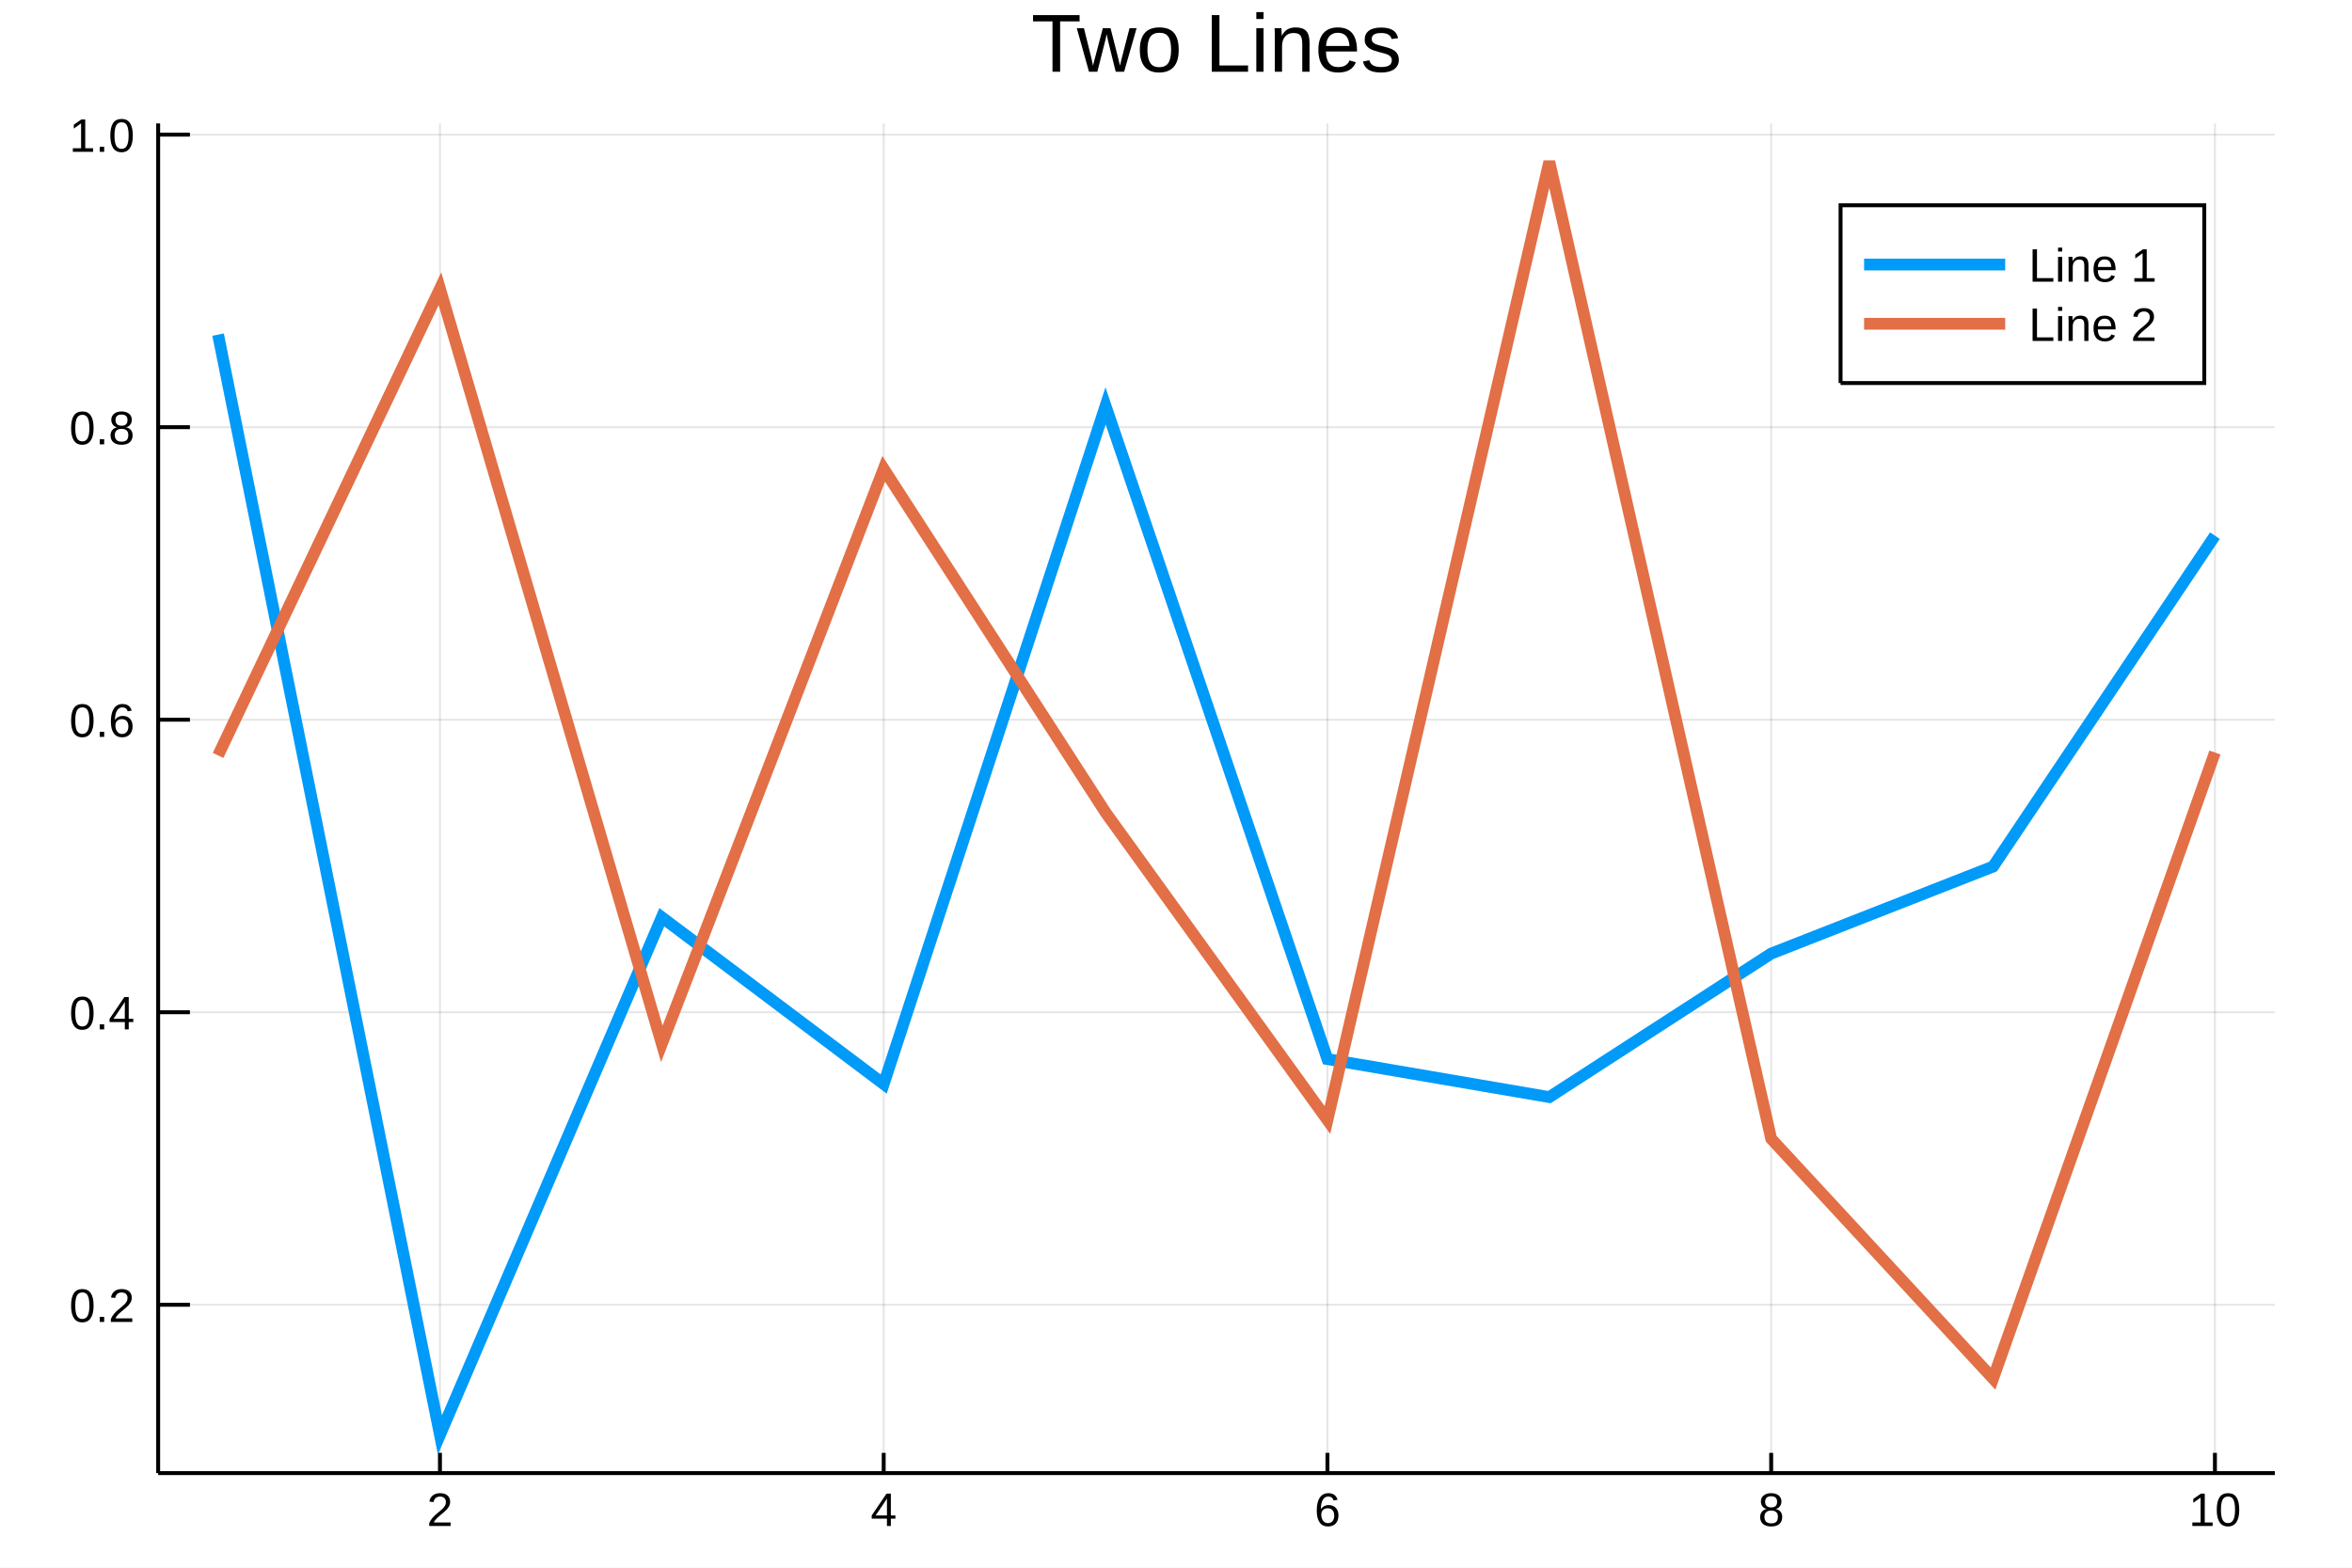
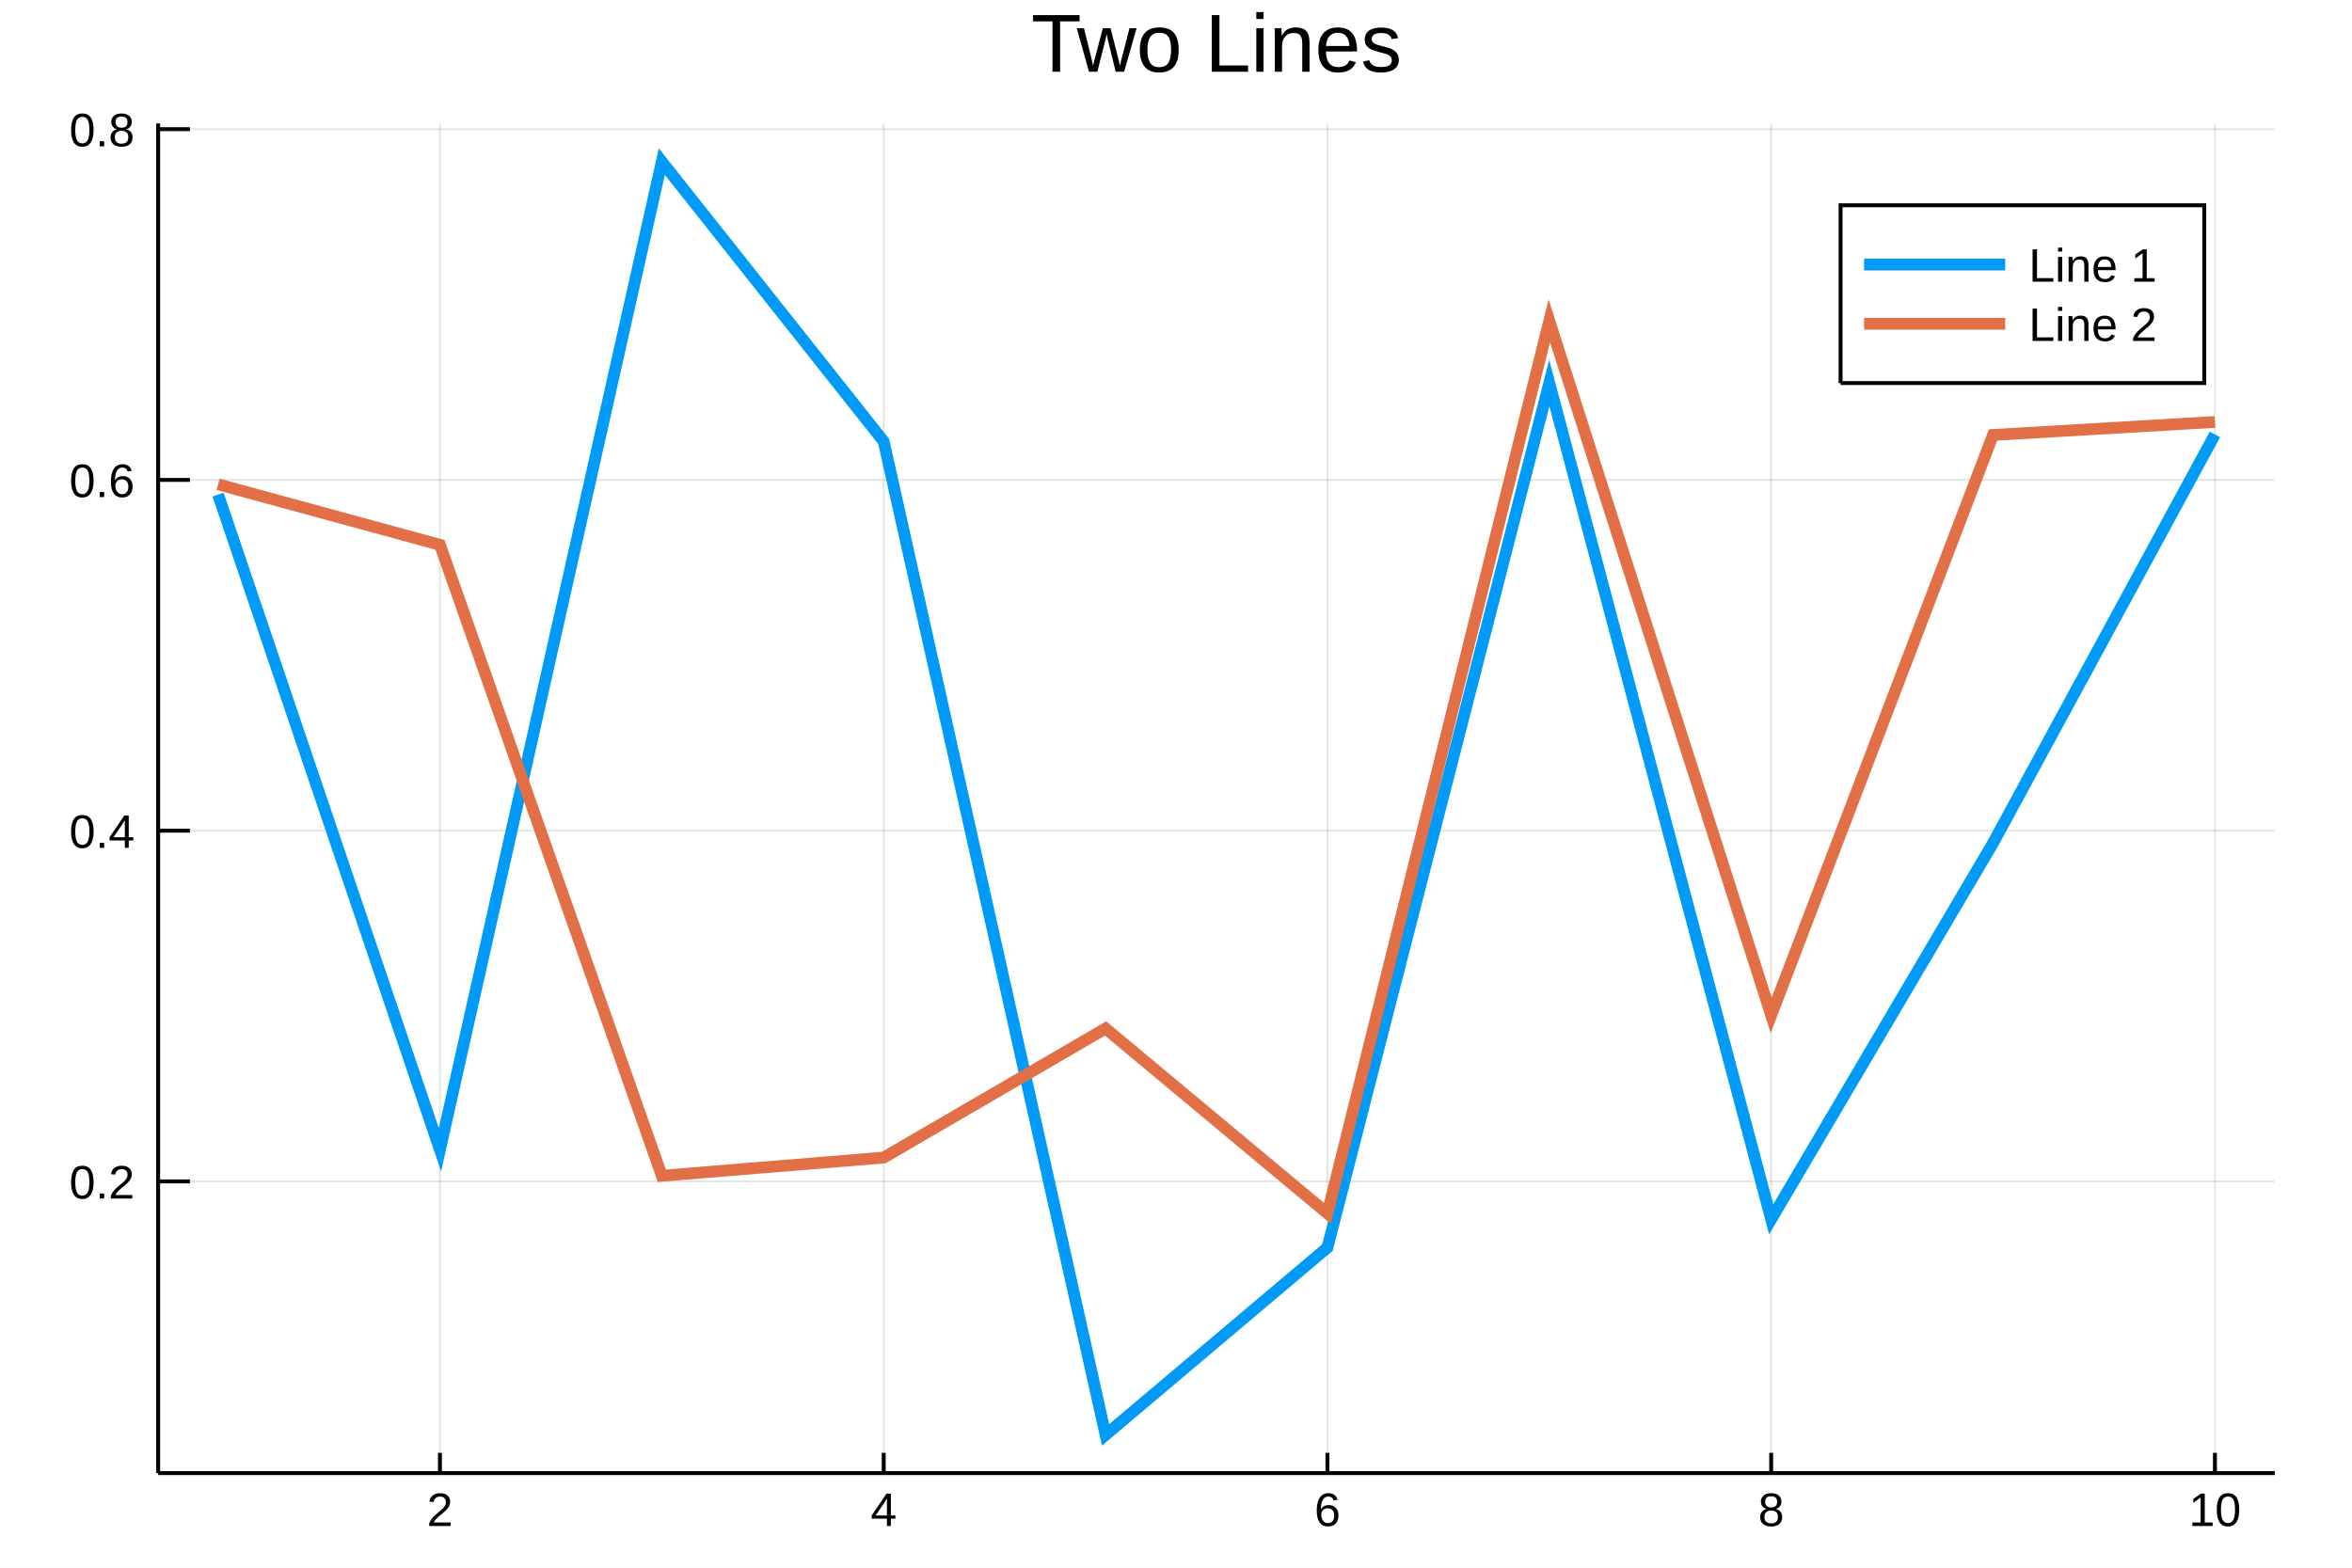
<svg xmlns="http://www.w3.org/2000/svg" width="600" height="400" viewBox="0 0 2400 1600">
  <defs>
-     <clipPath id="clip8200">
+     <clipPath id="clip4400">
      <rect x="0" y="0" width="2000" height="2000" />
    </clipPath>
  </defs>
  <defs>
-     <clipPath id="clip8201">
+     <clipPath id="clip4401">
      <rect x="0" y="0" width="2400" height="1600" />
    </clipPath>
  </defs>
-   <polygon clip-path="url(#clip8201)" points=" 0,1600 2400,1600 2400,0 0,0    " fill="#ffffff" fill-rule="evenodd" fill-opacity="1" />
+   <polygon clip-path="url(#clip4401)" points=" 0,1600 2400,1600 2400,0 0,0    " fill="#ffffff" fill-rule="evenodd" fill-opacity="1" />
  <defs>
-     <clipPath id="clip8202">
+     <clipPath id="clip4402">
      <rect x="480" y="0" width="1681" height="1600" />
    </clipPath>
  </defs>
-   <polygon clip-path="url(#clip8201)" points=" 161.394,1503.47 2321.26,1503.47 2321.26,125.984 161.394,125.984    " fill="#ffffff" fill-rule="evenodd" fill-opacity="1" />
+   <polygon clip-path="url(#clip4401)" points=" 161.394,1503.47 2321.26,1503.47 2321.26,125.984 161.394,125.984    " fill="#ffffff" fill-rule="evenodd" fill-opacity="1" />
  <defs>
-     <clipPath id="clip8203">
+     <clipPath id="clip4403">
      <rect x="161" y="125" width="2161" height="1378" />
    </clipPath>
  </defs>
-   <polyline clip-path="url(#clip8203)" style="stroke:#000000; stroke-width:2; stroke-opacity:0.1; fill:none" points="   448.923,1503.47 448.923,125.984    " />
-   <polyline clip-path="url(#clip8203)" style="stroke:#000000; stroke-width:2; stroke-opacity:0.1; fill:none" points="   901.725,1503.47 901.725,125.984    " />
-   <polyline clip-path="url(#clip8203)" style="stroke:#000000; stroke-width:2; stroke-opacity:0.1; fill:none" points="   1354.53,1503.47 1354.53,125.984    " />
-   <polyline clip-path="url(#clip8203)" style="stroke:#000000; stroke-width:2; stroke-opacity:0.1; fill:none" points="   1807.33,1503.47 1807.33,125.984    " />
-   <polyline clip-path="url(#clip8203)" style="stroke:#000000; stroke-width:2; stroke-opacity:0.1; fill:none" points="   2260.13,1503.47 2260.13,125.984    " />
-   <polyline clip-path="url(#clip8203)" style="stroke:#000000; stroke-width:2; stroke-opacity:0.1; fill:none" points="   161.394,1331.66 2321.26,1331.66    " />
-   <polyline clip-path="url(#clip8203)" style="stroke:#000000; stroke-width:2; stroke-opacity:0.1; fill:none" points="   161.394,1033.1 2321.26,1033.1    " />
-   <polyline clip-path="url(#clip8203)" style="stroke:#000000; stroke-width:2; stroke-opacity:0.1; fill:none" points="   161.394,734.543 2321.26,734.543    " />
-   <polyline clip-path="url(#clip8203)" style="stroke:#000000; stroke-width:2; stroke-opacity:0.1; fill:none" points="   161.394,435.982 2321.26,435.982    " />
-   <polyline clip-path="url(#clip8203)" style="stroke:#000000; stroke-width:2; stroke-opacity:0.1; fill:none" points="   161.394,137.421 2321.26,137.421    " />
-   <polyline clip-path="url(#clip8201)" style="stroke:#000000; stroke-width:4; stroke-opacity:1; fill:none" points="   161.394,1503.47 2321.26,1503.47    " />
-   <polyline clip-path="url(#clip8201)" style="stroke:#000000; stroke-width:4; stroke-opacity:1; fill:none" points="   161.394,1503.47 161.394,125.984    " />
-   <polyline clip-path="url(#clip8201)" style="stroke:#000000; stroke-width:4; stroke-opacity:1; fill:none" points="   448.923,1503.47 448.923,1482.81    " />
-   <polyline clip-path="url(#clip8201)" style="stroke:#000000; stroke-width:4; stroke-opacity:1; fill:none" points="   901.725,1503.47 901.725,1482.81    " />
-   <polyline clip-path="url(#clip8201)" style="stroke:#000000; stroke-width:4; stroke-opacity:1; fill:none" points="   1354.53,1503.47 1354.53,1482.81    " />
-   <polyline clip-path="url(#clip8201)" style="stroke:#000000; stroke-width:4; stroke-opacity:1; fill:none" points="   1807.33,1503.47 1807.33,1482.81    " />
-   <polyline clip-path="url(#clip8201)" style="stroke:#000000; stroke-width:4; stroke-opacity:1; fill:none" points="   2260.13,1503.47 2260.13,1482.81    " />
-   <polyline clip-path="url(#clip8201)" style="stroke:#000000; stroke-width:4; stroke-opacity:1; fill:none" points="   161.394,1331.66 193.792,1331.66    " />
-   <polyline clip-path="url(#clip8201)" style="stroke:#000000; stroke-width:4; stroke-opacity:1; fill:none" points="   161.394,1033.1 193.792,1033.1    " />
-   <polyline clip-path="url(#clip8201)" style="stroke:#000000; stroke-width:4; stroke-opacity:1; fill:none" points="   161.394,734.543 193.792,734.543    " />
-   <polyline clip-path="url(#clip8201)" style="stroke:#000000; stroke-width:4; stroke-opacity:1; fill:none" points="   161.394,435.982 193.792,435.982    " />
-   <polyline clip-path="url(#clip8201)" style="stroke:#000000; stroke-width:4; stroke-opacity:1; fill:none" points="   161.394,137.421 193.792,137.421    " />
-   <g clip-path="url(#clip8201)">
+   <polyline clip-path="url(#clip4403)" style="stroke:#000000; stroke-width:2; stroke-opacity:0.1; fill:none" points="   448.923,1503.47 448.923,125.984    " />
+   <polyline clip-path="url(#clip4403)" style="stroke:#000000; stroke-width:2; stroke-opacity:0.1; fill:none" points="   901.725,1503.47 901.725,125.984    " />
+   <polyline clip-path="url(#clip4403)" style="stroke:#000000; stroke-width:2; stroke-opacity:0.1; fill:none" points="   1354.53,1503.47 1354.53,125.984    " />
+   <polyline clip-path="url(#clip4403)" style="stroke:#000000; stroke-width:2; stroke-opacity:0.1; fill:none" points="   1807.33,1503.47 1807.33,125.984    " />
+   <polyline clip-path="url(#clip4403)" style="stroke:#000000; stroke-width:2; stroke-opacity:0.1; fill:none" points="   2260.13,1503.47 2260.13,125.984    " />
+   <polyline clip-path="url(#clip4403)" style="stroke:#000000; stroke-width:2; stroke-opacity:0.1; fill:none" points="   161.394,1205.76 2321.26,1205.76    " />
+   <polyline clip-path="url(#clip4403)" style="stroke:#000000; stroke-width:2; stroke-opacity:0.1; fill:none" points="   161.394,847.785 2321.26,847.785    " />
+   <polyline clip-path="url(#clip4403)" style="stroke:#000000; stroke-width:2; stroke-opacity:0.1; fill:none" points="   161.394,489.807 2321.26,489.807    " />
+   <polyline clip-path="url(#clip4403)" style="stroke:#000000; stroke-width:2; stroke-opacity:0.1; fill:none" points="   161.394,131.829 2321.26,131.829    " />
+   <polyline clip-path="url(#clip4401)" style="stroke:#000000; stroke-width:4; stroke-opacity:1; fill:none" points="   161.394,1503.47 2321.26,1503.47    " />
+   <polyline clip-path="url(#clip4401)" style="stroke:#000000; stroke-width:4; stroke-opacity:1; fill:none" points="   161.394,1503.47 161.394,125.984    " />
+   <polyline clip-path="url(#clip4401)" style="stroke:#000000; stroke-width:4; stroke-opacity:1; fill:none" points="   448.923,1503.47 448.923,1482.81    " />
+   <polyline clip-path="url(#clip4401)" style="stroke:#000000; stroke-width:4; stroke-opacity:1; fill:none" points="   901.725,1503.47 901.725,1482.81    " />
+   <polyline clip-path="url(#clip4401)" style="stroke:#000000; stroke-width:4; stroke-opacity:1; fill:none" points="   1354.53,1503.47 1354.53,1482.81    " />
+   <polyline clip-path="url(#clip4401)" style="stroke:#000000; stroke-width:4; stroke-opacity:1; fill:none" points="   1807.33,1503.47 1807.33,1482.81    " />
+   <polyline clip-path="url(#clip4401)" style="stroke:#000000; stroke-width:4; stroke-opacity:1; fill:none" points="   2260.13,1503.47 2260.13,1482.81    " />
+   <polyline clip-path="url(#clip4401)" style="stroke:#000000; stroke-width:4; stroke-opacity:1; fill:none" points="   161.394,1205.76 193.792,1205.76    " />
+   <polyline clip-path="url(#clip4401)" style="stroke:#000000; stroke-width:4; stroke-opacity:1; fill:none" points="   161.394,847.785 193.792,847.785    " />
+   <polyline clip-path="url(#clip4401)" style="stroke:#000000; stroke-width:4; stroke-opacity:1; fill:none" points="   161.394,489.807 193.792,489.807    " />
+   <polyline clip-path="url(#clip4401)" style="stroke:#000000; stroke-width:4; stroke-opacity:1; fill:none" points="   161.394,131.829 193.792,131.829    " />
+   <g clip-path="url(#clip4401)">
    <text style="fill:#000000; fill-opacity:1; font-family:Arial,Helvetica Neue,Helvetica,sans-serif; font-size:48px; text-anchor:middle;" transform="rotate(0, 448.923, 1557.47)" x="448.923" y="1557.47">2</text>
  </g>
-   <g clip-path="url(#clip8201)">
+   <g clip-path="url(#clip4401)">
    <text style="fill:#000000; fill-opacity:1; font-family:Arial,Helvetica Neue,Helvetica,sans-serif; font-size:48px; text-anchor:middle;" transform="rotate(0, 901.725, 1557.47)" x="901.725" y="1557.47">4</text>
  </g>
-   <g clip-path="url(#clip8201)">
+   <g clip-path="url(#clip4401)">
    <text style="fill:#000000; fill-opacity:1; font-family:Arial,Helvetica Neue,Helvetica,sans-serif; font-size:48px; text-anchor:middle;" transform="rotate(0, 1354.53, 1557.47)" x="1354.53" y="1557.47">6</text>
  </g>
-   <g clip-path="url(#clip8201)">
+   <g clip-path="url(#clip4401)">
    <text style="fill:#000000; fill-opacity:1; font-family:Arial,Helvetica Neue,Helvetica,sans-serif; font-size:48px; text-anchor:middle;" transform="rotate(0, 1807.33, 1557.47)" x="1807.33" y="1557.47">8</text>
  </g>
-   <g clip-path="url(#clip8201)">
+   <g clip-path="url(#clip4401)">
    <text style="fill:#000000; fill-opacity:1; font-family:Arial,Helvetica Neue,Helvetica,sans-serif; font-size:48px; text-anchor:middle;" transform="rotate(0, 2260.13, 1557.47)" x="2260.13" y="1557.47">10</text>
  </g>
-   <g clip-path="url(#clip8201)">
-     <text style="fill:#000000; fill-opacity:1; font-family:Arial,Helvetica Neue,Helvetica,sans-serif; font-size:48px; text-anchor:end;" transform="rotate(0, 137.394, 1349.16)" x="137.394" y="1349.16">0.2</text>
+   <g clip-path="url(#clip4401)">
+     <text style="fill:#000000; fill-opacity:1; font-family:Arial,Helvetica Neue,Helvetica,sans-serif; font-size:48px; text-anchor:end;" transform="rotate(0, 137.394, 1223.26)" x="137.394" y="1223.26">0.2</text>
  </g>
-   <g clip-path="url(#clip8201)">
-     <text style="fill:#000000; fill-opacity:1; font-family:Arial,Helvetica Neue,Helvetica,sans-serif; font-size:48px; text-anchor:end;" transform="rotate(0, 137.394, 1050.6)" x="137.394" y="1050.6">0.4</text>
+   <g clip-path="url(#clip4401)">
+     <text style="fill:#000000; fill-opacity:1; font-family:Arial,Helvetica Neue,Helvetica,sans-serif; font-size:48px; text-anchor:end;" transform="rotate(0, 137.394, 865.285)" x="137.394" y="865.285">0.4</text>
  </g>
-   <g clip-path="url(#clip8201)">
-     <text style="fill:#000000; fill-opacity:1; font-family:Arial,Helvetica Neue,Helvetica,sans-serif; font-size:48px; text-anchor:end;" transform="rotate(0, 137.394, 752.043)" x="137.394" y="752.043">0.6</text>
+   <g clip-path="url(#clip4401)">
+     <text style="fill:#000000; fill-opacity:1; font-family:Arial,Helvetica Neue,Helvetica,sans-serif; font-size:48px; text-anchor:end;" transform="rotate(0, 137.394, 507.307)" x="137.394" y="507.307">0.6</text>
  </g>
-   <g clip-path="url(#clip8201)">
-     <text style="fill:#000000; fill-opacity:1; font-family:Arial,Helvetica Neue,Helvetica,sans-serif; font-size:48px; text-anchor:end;" transform="rotate(0, 137.394, 453.482)" x="137.394" y="453.482">0.8</text>
+   <g clip-path="url(#clip4401)">
+     <text style="fill:#000000; fill-opacity:1; font-family:Arial,Helvetica Neue,Helvetica,sans-serif; font-size:48px; text-anchor:end;" transform="rotate(0, 137.394, 149.329)" x="137.394" y="149.329">0.8</text>
  </g>
-   <g clip-path="url(#clip8201)">
-     <text style="fill:#000000; fill-opacity:1; font-family:Arial,Helvetica Neue,Helvetica,sans-serif; font-size:48px; text-anchor:end;" transform="rotate(0, 137.394, 154.921)" x="137.394" y="154.921">1.0</text>
-   </g>
-   <g clip-path="url(#clip8201)">
+   <g clip-path="url(#clip4401)">
    <text style="fill:#000000; fill-opacity:1; font-family:Arial,Helvetica Neue,Helvetica,sans-serif; font-size:84px; text-anchor:middle;" transform="rotate(0, 1241.33, 73.2)" x="1241.33" y="73.2">Two Lines</text>
  </g>
-   <polyline clip-path="url(#clip8203)" style="stroke:#009af9; stroke-width:12; stroke-opacity:1; fill:none" points="   222.522,341.504 448.923,1464.49 675.324,936.161 901.725,1106.38 1128.13,414.262 1354.53,1080.93 1580.93,1119.71 1807.33,973.214 2033.73,884.43 2260.13,546.697       " />
-   <polyline clip-path="url(#clip8203)" style="stroke:#e26f46; stroke-width:12; stroke-opacity:1; fill:none" points="   222.522,770.999 448.923,294.66 675.324,1065.37 901.725,478.474 1128.13,829.235 1354.53,1143.12 1580.93,164.97 1807.33,1162.21 2033.73,1406.98 2260.13,768.02       " />
-   <polygon clip-path="url(#clip8201)" points=" 1878.14,390.944 2249.26,390.944 2249.26,209.504 1878.14,209.504    " fill="#ffffff" fill-rule="evenodd" fill-opacity="1" />
-   <polyline clip-path="url(#clip8201)" style="stroke:#000000; stroke-width:4; stroke-opacity:1; fill:none" points="   1878.14,390.944 2249.26,390.944 2249.26,209.504 1878.14,209.504 1878.14,390.944    " />
-   <polyline clip-path="url(#clip8201)" style="stroke:#009af9; stroke-width:12; stroke-opacity:1; fill:none" points="   1902.14,269.984 2046.14,269.984    " />
-   <g clip-path="url(#clip8201)">
+   <polyline clip-path="url(#clip4403)" style="stroke:#009af9; stroke-width:12; stroke-opacity:1; fill:none" points="   222.522,504.808 448.923,1173.42 675.324,164.97 901.725,450.504 1128.13,1464.49 1354.53,1273.27 1580.93,390.98 1807.33,1244.46 2033.73,860.414 2260.13,443.384       " />
+   <polyline clip-path="url(#clip4403)" style="stroke:#e26f46; stroke-width:12; stroke-opacity:1; fill:none" points="   222.522,494.311 448.923,556.041 675.324,1200 901.725,1181.43 1128.13,1049.66 1354.53,1238.46 1580.93,327.465 1807.33,1036.2 2033.73,443.926 2260.13,430.637       " />
+   <polygon clip-path="url(#clip4401)" points=" 1878.14,390.944 2249.26,390.944 2249.26,209.504 1878.14,209.504    " fill="#ffffff" fill-rule="evenodd" fill-opacity="1" />
+   <polyline clip-path="url(#clip4401)" style="stroke:#000000; stroke-width:4; stroke-opacity:1; fill:none" points="   1878.14,390.944 2249.26,390.944 2249.26,209.504 1878.14,209.504 1878.14,390.944    " />
+   <polyline clip-path="url(#clip4401)" style="stroke:#009af9; stroke-width:12; stroke-opacity:1; fill:none" points="   1902.14,269.984 2046.14,269.984    " />
+   <g clip-path="url(#clip4401)">
    <text style="fill:#000000; fill-opacity:1; font-family:Arial,Helvetica Neue,Helvetica,sans-serif; font-size:48px; text-anchor:start;" transform="rotate(0, 2070.14, 287.484)" x="2070.14" y="287.484">Line 1</text>
  </g>
-   <polyline clip-path="url(#clip8201)" style="stroke:#e26f46; stroke-width:12; stroke-opacity:1; fill:none" points="   1902.14,330.464 2046.14,330.464    " />
-   <g clip-path="url(#clip8201)">
+   <polyline clip-path="url(#clip4401)" style="stroke:#e26f46; stroke-width:12; stroke-opacity:1; fill:none" points="   1902.14,330.464 2046.14,330.464    " />
+   <g clip-path="url(#clip4401)">
    <text style="fill:#000000; fill-opacity:1; font-family:Arial,Helvetica Neue,Helvetica,sans-serif; font-size:48px; text-anchor:start;" transform="rotate(0, 2070.14, 347.964)" x="2070.14" y="347.964">Line 2</text>
  </g>
</svg>
